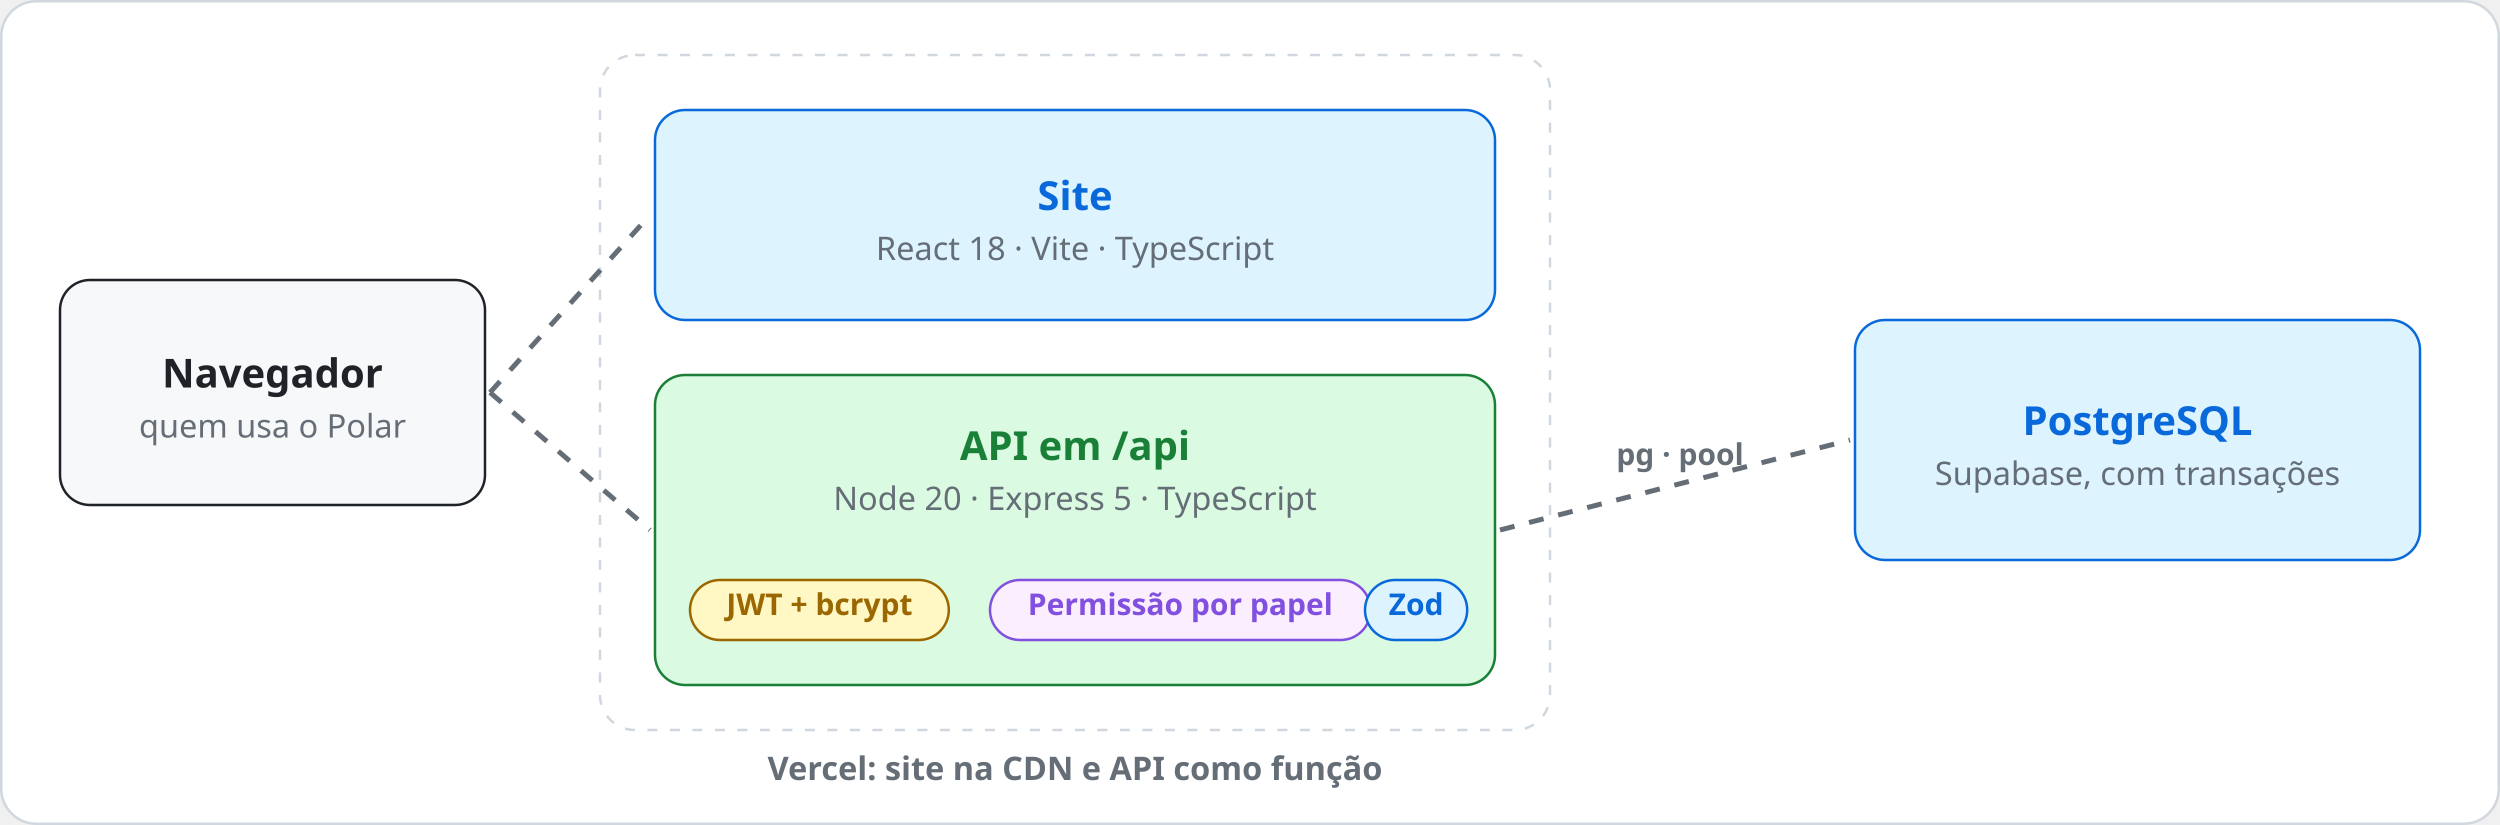
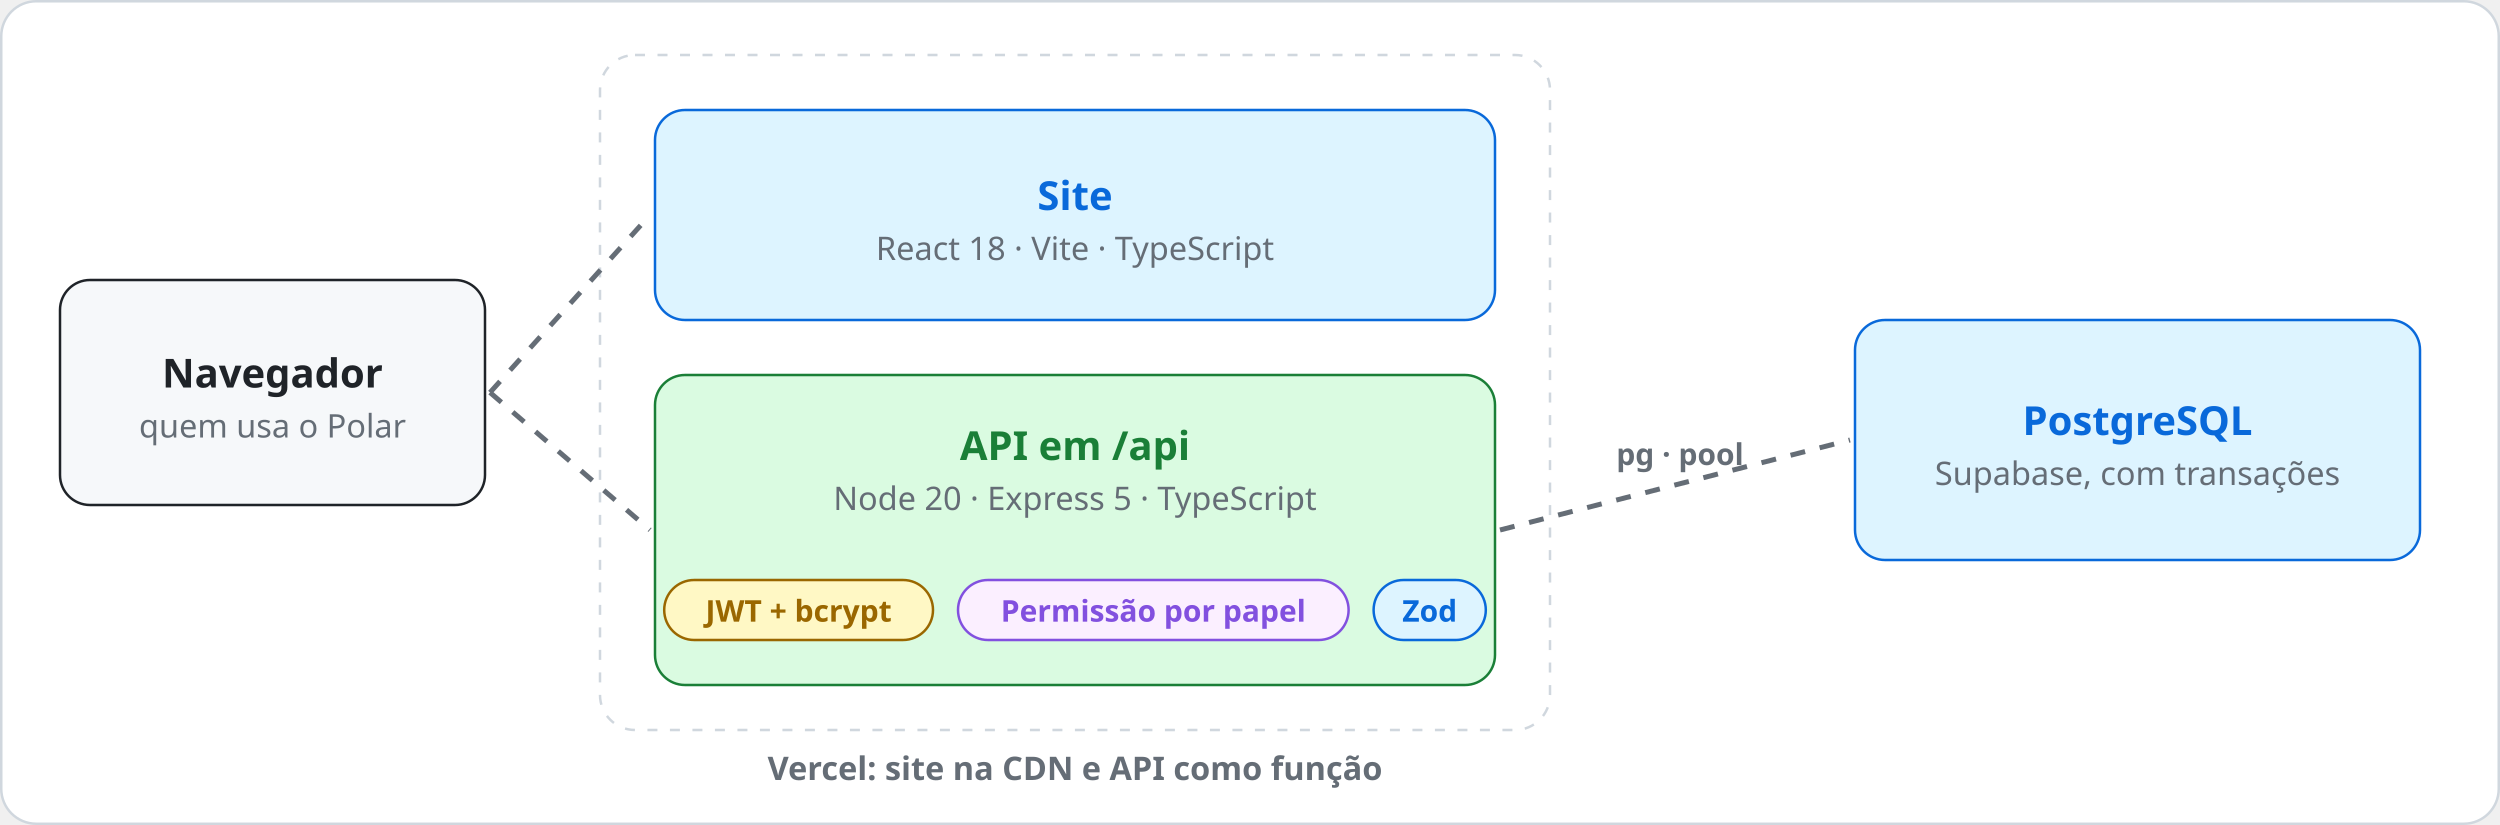
<svg xmlns="http://www.w3.org/2000/svg" width="1000" height="330" viewBox="0 0 1000 330" role="img" aria-label="Arquitetura: o navegador fala com o site e com a API na Vercel, e a API fala com o PostgreSQL do Supabase.">
  <style>text{font-family:-apple-system,BlinkMacSystemFont,'Segoe UI','Noto Sans',Helvetica,Arial,sans-serif}
.fio{stroke-dasharray:6 6;animation:flui 1.2s linear infinite}
@keyframes flui{to{stroke-dashoffset:-12}}
.p{animation:entra .7s both}
@keyframes entra{from{opacity:0;transform:translateY(8px)}}
@media (prefers-reduced-motion:reduce){*{animation:none!important;opacity:1!important;stroke-dashoffset:0!important}}</style>
  <rect x="0.5" y="0.5" width="999" height="329" rx="14" fill="#ffffff" stroke="#d0d7de" />
  <rect x="240" y="22" width="380" height="270" rx="14" fill="none" stroke="#d0d7de" stroke-dasharray="4 5" />
  <text x="430" y="312" font-size="13" font-weight="600" fill="#656d76" text-anchor="middle">Vercel: site na CDN e API como função</text>
  <g class="p" style="animation-delay:0s">
    <rect x="24" y="112" width="170" height="90" rx="12" fill="#f6f8fa" stroke="#1f2328" />
    <text x="109.0" y="155.0" font-size="16" font-weight="800" fill="#1f2328" text-anchor="middle">Navegador</text>
    <text x="109.0" y="175.0" font-size="13" font-weight="400" fill="#656d76" text-anchor="middle">quem usa o Polar</text>
  </g>
  <g class="p" style="animation-delay:0.15s">
    <rect x="262" y="44" width="336" height="84" rx="12" fill="#ddf4ff" stroke="#0969da" />
    <text x="430.0" y="84.0" font-size="16" font-weight="800" fill="#0969da" text-anchor="middle">Site</text>
    <text x="430.0" y="104.0" font-size="13" font-weight="400" fill="#656d76" text-anchor="middle">React 18 · Vite · TypeScript</text>
  </g>
  <g class="p" style="animation-delay:0.3s">
    <rect x="262" y="150" width="336" height="124" rx="12" fill="#dafbe1" stroke="#1a7f37" />
    <text x="430.0" y="184" font-size="16" font-weight="800" fill="#1a7f37" text-anchor="middle">API em /api</text>
    <text x="430.0" y="204" font-size="13" font-weight="400" fill="#656d76" text-anchor="middle">Node 20 · Express 5 · TypeScript</text>
  </g>
  <g class="p" style="animation-delay:0.5s">
-     <rect x="276" y="232" width="103.52" height="24" rx="12.0" fill="#fff8c5" stroke="#9a6700" />
-     <text x="327.76" y="246" font-size="12" font-weight="600" fill="#9a6700" text-anchor="middle">JWT + bcrypt</text>
+     <rect x="265.68" y="232" width="107.52" height="24" rx="12.0" fill="#fff8c5" stroke="#9a6700" />
+     <text x="319.44" y="244.0" font-size="12" font-weight="600" fill="#9a6700" text-anchor="middle" dominant-baseline="central">JWT + bcrypt</text>
  </g>
  <g class="p" style="animation-delay:0.6s">
-     <rect x="396" y="232" width="152.24" height="24" rx="12.0" fill="#fbefff" stroke="#8250df" />
-     <text x="472.12" y="246" font-size="12" font-weight="600" fill="#8250df" text-anchor="middle">Permissão por papel</text>
+     <rect x="383.2" y="232" width="156.24" height="24" rx="12.0" fill="#fbefff" stroke="#8250df" />
+     <text x="461.32" y="244.0" font-size="12" font-weight="600" fill="#8250df" text-anchor="middle" dominant-baseline="central">Permissão por papel</text>
  </g>
  <g class="p" style="animation-delay:0.7s">
-     <rect x="546" y="232" width="40.88" height="24" rx="12.0" fill="#ddf4ff" stroke="#0969da" />
-     <text x="566.44" y="246" font-size="12" font-weight="600" fill="#0969da" text-anchor="middle">Zod</text>
+     <rect x="549.44" y="232" width="44.88" height="24" rx="12.0" fill="#ddf4ff" stroke="#0969da" />
+     <text x="571.88" y="244.0" font-size="12" font-weight="600" fill="#0969da" text-anchor="middle" dominant-baseline="central">Zod</text>
  </g>
  <g class="p" style="animation-delay:0.7s">
    <rect x="742" y="128" width="226" height="96" rx="12" fill="#ddf4ff" stroke="#0969da" />
    <text x="855.0" y="174.0" font-size="16" font-weight="800" fill="#0969da" text-anchor="middle">PostgreSQL</text>
    <text x="855.0" y="194.0" font-size="13" font-weight="400" fill="#656d76" text-anchor="middle">Supabase, com transações</text>
  </g>
  <line class="fio" x1="196" y1="157" x2="260" y2="86" stroke="#656d76" stroke-width="2" />
  <line class="fio" x1="196" y1="157" x2="260" y2="212" stroke="#656d76" stroke-width="2" />
  <line class="fio" x1="600" y1="212" x2="740" y2="176" stroke="#656d76" stroke-width="2" />
  <text x="672" y="186" font-size="12" font-weight="600" fill="#656d76" text-anchor="middle">pg · pool</text>
</svg>
